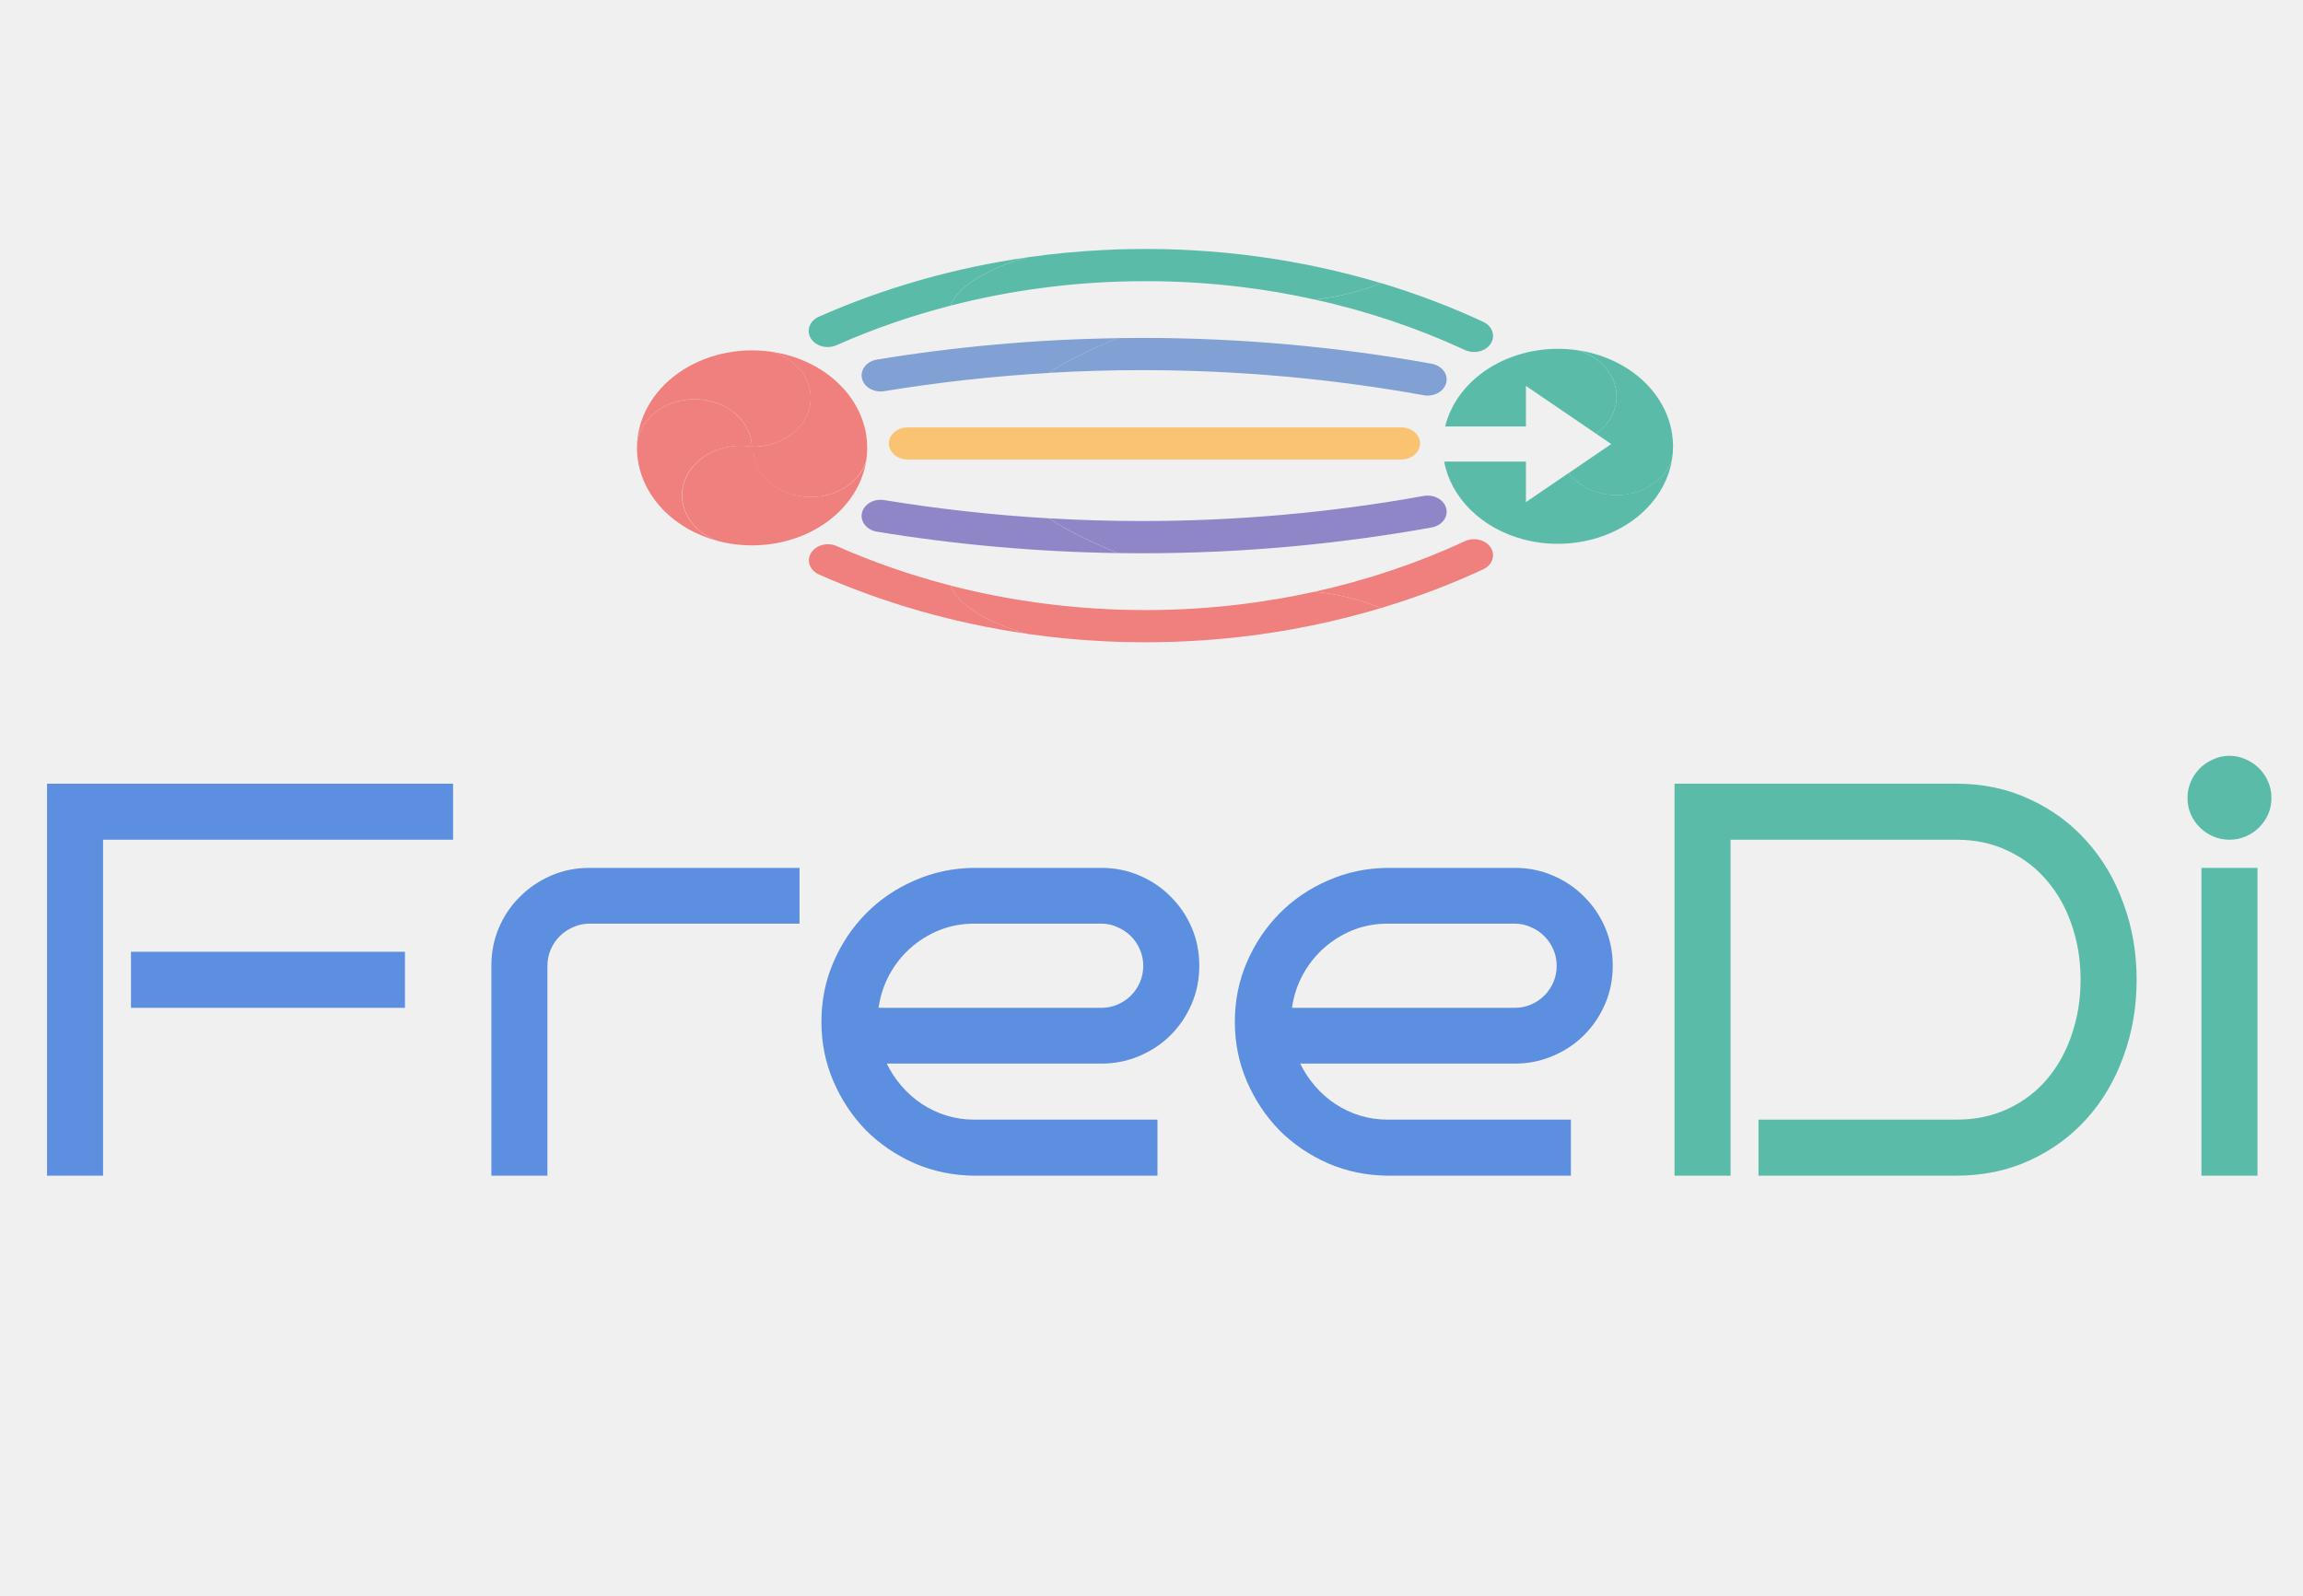
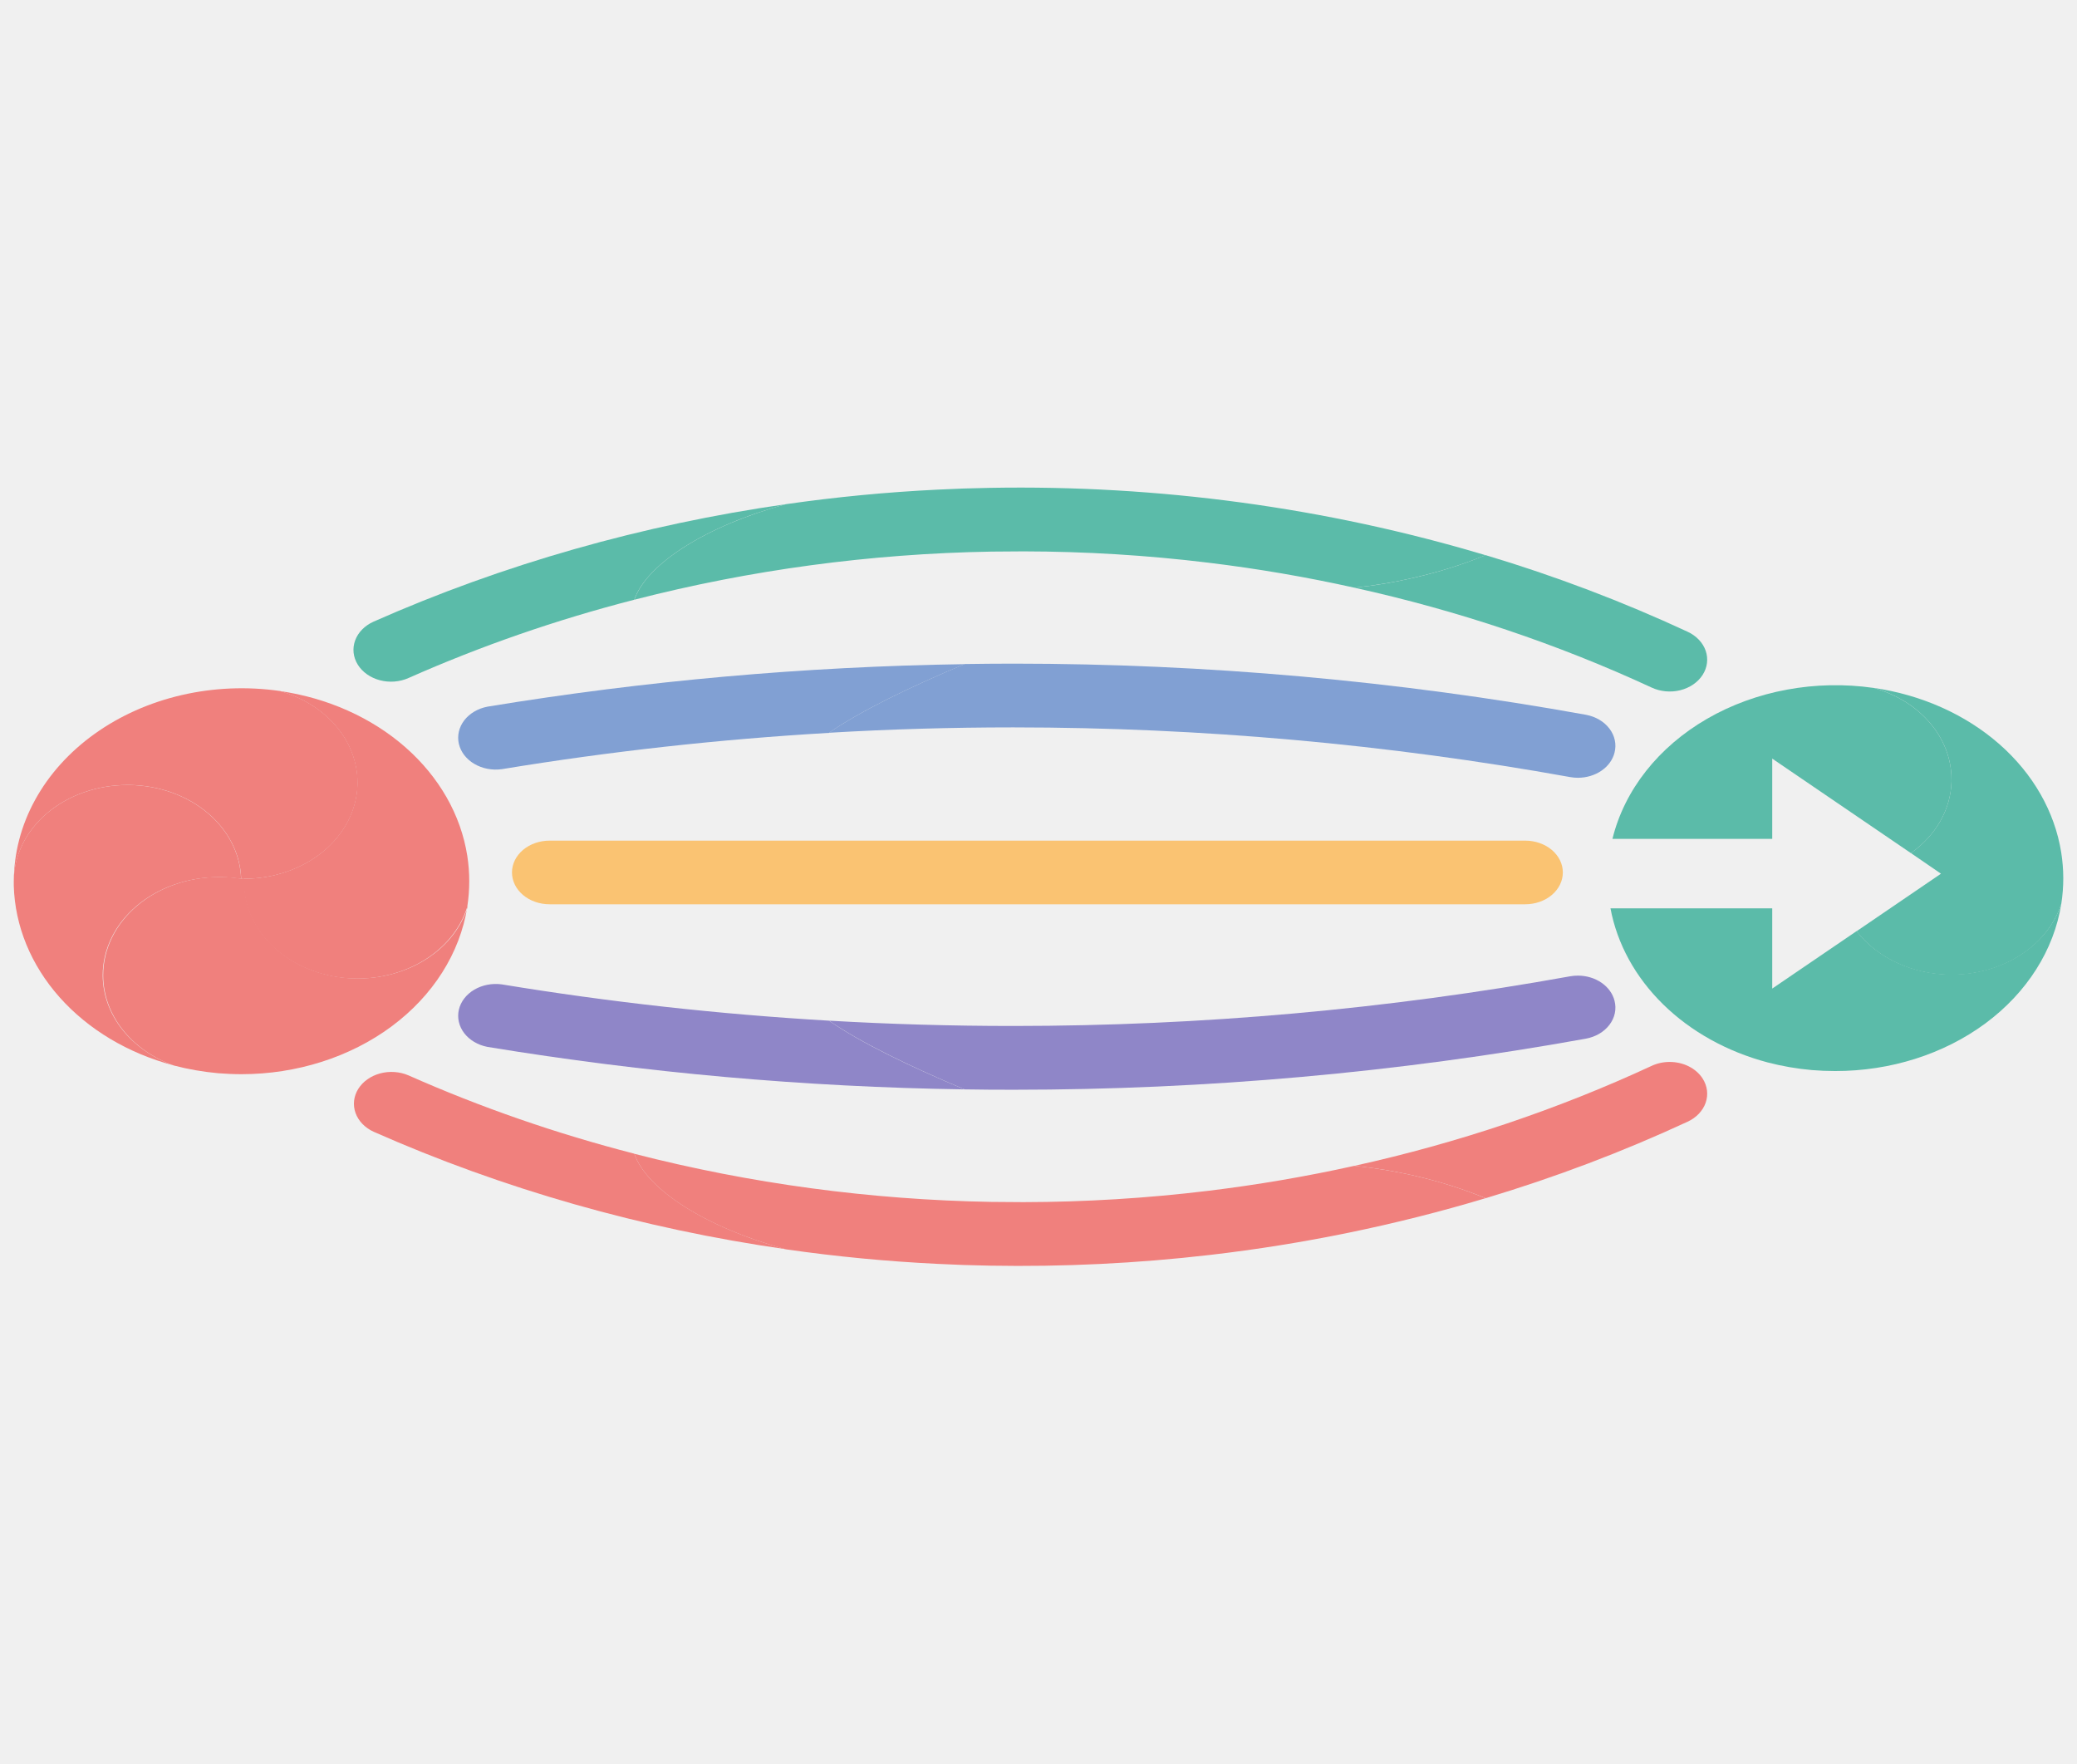
- <svg xmlns="http://www.w3.org/2000/svg" width="329" height="228" viewBox="0 0 329 228" fill="none">
-   <path d="M64.727 119.992H14.727V168H6.719V111.984H64.727V119.992ZM57.852 144.016H18.711V136.008H57.852V144.016ZM114.219 131.984H84.219C83.385 131.984 82.604 132.154 81.875 132.492C81.146 132.805 80.508 133.234 79.961 133.781C79.414 134.328 78.984 134.966 78.672 135.695C78.359 136.424 78.203 137.193 78.203 138V168H70.195V138C70.195 136.047 70.56 134.224 71.289 132.531C72.018 130.839 73.021 129.367 74.297 128.117C75.573 126.841 77.057 125.839 78.75 125.109C80.443 124.38 82.266 124.016 84.219 124.016H114.219V131.984ZM171.328 138C171.328 139.953 170.964 141.776 170.234 143.469C169.505 145.161 168.503 146.646 167.227 147.922C165.977 149.172 164.492 150.161 162.773 150.891C161.081 151.62 159.271 151.984 157.344 151.984H126.68C127.253 153.156 127.969 154.237 128.828 155.227C129.688 156.216 130.651 157.062 131.719 157.766C132.786 158.469 133.945 159.016 135.195 159.406C136.471 159.797 137.799 159.992 139.18 159.992H165.352V168H139.18C136.159 167.974 133.32 167.388 130.664 166.242C128.008 165.07 125.69 163.495 123.711 161.516C121.758 159.51 120.208 157.18 119.062 154.523C117.917 151.867 117.344 149.029 117.344 146.008C117.344 142.987 117.917 140.148 119.062 137.492C120.208 134.836 121.758 132.518 123.711 130.539C125.69 128.534 128.008 126.958 130.664 125.812C133.32 124.641 136.159 124.042 139.18 124.016H157.344C159.271 124.016 161.081 124.38 162.773 125.109C164.492 125.839 165.977 126.841 167.227 128.117C168.503 129.367 169.505 130.839 170.234 132.531C170.964 134.224 171.328 136.047 171.328 138ZM157.344 144.016C158.151 144.016 158.919 143.859 159.648 143.547C160.378 143.234 161.016 142.805 161.562 142.258C162.109 141.711 162.539 141.073 162.852 140.344C163.164 139.615 163.32 138.833 163.32 138C163.32 137.193 163.164 136.424 162.852 135.695C162.539 134.966 162.109 134.328 161.562 133.781C161.016 133.234 160.378 132.805 159.648 132.492C158.919 132.154 158.151 131.984 157.344 131.984H139.18C137.409 131.984 135.742 132.297 134.18 132.922C132.643 133.547 131.263 134.406 130.039 135.5C128.841 136.568 127.839 137.844 127.031 139.328C126.25 140.786 125.742 142.349 125.508 144.016H157.344ZM230.391 138C230.391 139.953 230.026 141.776 229.297 143.469C228.568 145.161 227.565 146.646 226.289 147.922C225.039 149.172 223.555 150.161 221.836 150.891C220.143 151.62 218.333 151.984 216.406 151.984H185.742C186.315 153.156 187.031 154.237 187.891 155.227C188.75 156.216 189.714 157.062 190.781 157.766C191.849 158.469 193.008 159.016 194.258 159.406C195.534 159.797 196.862 159.992 198.242 159.992H224.414V168H198.242C195.221 167.974 192.383 167.388 189.727 166.242C187.07 165.07 184.753 163.495 182.773 161.516C180.82 159.51 179.271 157.18 178.125 154.523C176.979 151.867 176.406 149.029 176.406 146.008C176.406 142.987 176.979 140.148 178.125 137.492C179.271 134.836 180.82 132.518 182.773 130.539C184.753 128.534 187.07 126.958 189.727 125.812C192.383 124.641 195.221 124.042 198.242 124.016H216.406C218.333 124.016 220.143 124.38 221.836 125.109C223.555 125.839 225.039 126.841 226.289 128.117C227.565 129.367 228.568 130.839 229.297 132.531C230.026 134.224 230.391 136.047 230.391 138ZM216.406 144.016C217.214 144.016 217.982 143.859 218.711 143.547C219.44 143.234 220.078 142.805 220.625 142.258C221.172 141.711 221.602 141.073 221.914 140.344C222.227 139.615 222.383 138.833 222.383 138C222.383 137.193 222.227 136.424 221.914 135.695C221.602 134.966 221.172 134.328 220.625 133.781C220.078 133.234 219.44 132.805 218.711 132.492C217.982 132.154 217.214 131.984 216.406 131.984H198.242C196.471 131.984 194.805 132.297 193.242 132.922C191.706 133.547 190.326 134.406 189.102 135.5C187.904 136.568 186.901 137.844 186.094 139.328C185.312 140.786 184.805 142.349 184.57 144.016H216.406Z" fill="#5D8FE1" />
-   <path d="M305.234 139.992C305.234 143.872 304.609 147.518 303.359 150.93C302.135 154.341 300.391 157.31 298.125 159.836C295.859 162.362 293.138 164.354 289.961 165.812C286.81 167.271 283.307 168 279.453 168H251.211V159.992H279.453C282.214 159.992 284.688 159.471 286.875 158.43C289.089 157.388 290.951 155.969 292.461 154.172C293.997 152.349 295.169 150.227 295.977 147.805C296.81 145.357 297.227 142.753 297.227 139.992C297.227 137.232 296.81 134.641 295.977 132.219C295.169 129.797 293.997 127.688 292.461 125.891C290.951 124.068 289.089 122.635 286.875 121.594C284.688 120.526 282.214 119.992 279.453 119.992H247.227V168H239.219V111.984H279.453C283.307 111.984 286.81 112.727 289.961 114.211C293.138 115.669 295.859 117.674 298.125 120.227C300.391 122.753 302.135 125.721 303.359 129.133C304.609 132.518 305.234 136.138 305.234 139.992ZM324.492 114.016C324.492 114.849 324.336 115.63 324.023 116.359C323.711 117.062 323.281 117.688 322.734 118.234C322.188 118.781 321.549 119.211 320.82 119.523C320.091 119.836 319.323 119.992 318.516 119.992C317.682 119.992 316.901 119.836 316.172 119.523C315.443 119.211 314.805 118.781 314.258 118.234C313.711 117.688 313.281 117.062 312.969 116.359C312.656 115.63 312.5 114.849 312.5 114.016C312.5 113.208 312.656 112.44 312.969 111.711C313.281 110.982 313.711 110.344 314.258 109.797C314.805 109.25 315.443 108.82 316.172 108.508C316.901 108.169 317.682 108 318.516 108C319.323 108 320.091 108.169 320.82 108.508C321.549 108.82 322.188 109.25 322.734 109.797C323.281 110.344 323.711 110.982 324.023 111.711C324.336 112.44 324.492 113.208 324.492 114.016ZM322.5 168H314.492V124.016H322.5V168Z" fill="#5BBBA9" />
-   <path d="M107.411 63.821C107.386 63.823 107.36 63.823 107.335 63.821C106.92 63.753 106.498 63.714 106.075 63.704C105.981 63.704 105.888 63.704 105.782 63.704C103.564 63.704 101.436 64.451 99.868 65.779C98.299 67.108 97.418 68.91 97.418 70.789V70.806C97.427 72.194 97.917 73.548 98.827 74.702C99.737 75.856 101.026 76.758 102.536 77.296C99.253 76.425 96.374 74.706 94.305 72.378C92.235 70.051 91.078 67.233 90.996 64.319C90.996 64.215 90.996 64.109 90.996 63.999C90.996 62.157 91.86 60.389 93.399 59.086C94.937 57.783 97.024 57.051 99.199 57.051C99.264 57.051 99.334 57.051 99.398 57.051C101.505 57.092 103.512 57.818 105.004 59.078C106.495 60.338 107.358 62.036 107.411 63.821Z" fill="#F0807D" />
-   <path d="M123.748 65.847C123.219 69.192 121.274 72.261 118.276 74.484C115.278 76.706 111.429 77.932 107.444 77.932C106.876 77.932 106.316 77.907 105.763 77.863C104.676 77.766 103.602 77.58 102.558 77.307C101.046 76.766 99.757 75.86 98.849 74.703C97.941 73.546 97.455 72.187 97.451 70.798V70.78C97.451 68.901 98.332 67.099 99.901 65.77C101.47 64.442 103.597 63.695 105.815 63.695C105.909 63.695 106.003 63.695 106.108 63.695C106.531 63.704 106.953 63.743 107.368 63.812C107.392 63.812 107.418 63.812 107.444 63.812C107.512 63.808 107.579 63.808 107.646 63.812C107.646 63.857 107.646 63.944 107.646 63.988C107.622 65.684 108.331 67.329 109.639 68.613C110.948 69.897 112.765 70.731 114.749 70.958C116.734 71.186 118.748 70.79 120.412 69.847C122.075 68.904 123.275 67.477 123.783 65.837L123.748 65.847Z" fill="#F0807D" />
-   <path d="M123.89 63.998C123.89 64.616 123.842 65.233 123.747 65.846C123.238 67.487 122.039 68.913 120.375 69.856C118.711 70.8 116.697 71.195 114.713 70.968C112.729 70.74 110.911 69.906 109.603 68.622C108.295 67.338 107.586 65.693 107.61 63.998C107.61 63.953 107.61 63.911 107.61 63.864V63.821C109.752 63.822 111.808 63.113 113.341 61.846C114.874 60.579 115.761 58.855 115.813 57.041C115.817 56.982 115.817 56.922 115.813 56.863C115.814 55.401 115.27 53.975 114.259 52.79C113.248 51.605 111.821 50.72 110.182 50.262C113.646 50.758 116.831 52.181 119.272 54.321C121.713 56.461 123.281 59.207 123.747 62.156C123.842 62.767 123.89 63.382 123.89 63.998Z" fill="#F0807D" />
-   <path d="M115.823 56.864C115.828 56.924 115.828 56.983 115.823 57.043C115.771 58.856 114.884 60.581 113.351 61.847C111.819 63.114 109.762 63.823 107.62 63.823H107.418C107.366 62.037 106.504 60.337 105.011 59.076C103.519 57.814 101.51 57.088 99.402 57.048C99.338 57.048 99.268 57.048 99.203 57.048C97.028 57.048 94.941 57.78 93.403 59.083C91.864 60.386 91 62.154 91 63.996C91.001 61.969 91.524 59.967 92.532 58.129C93.54 56.29 95.01 54.661 96.838 53.353C98.667 52.045 100.81 51.091 103.118 50.557C105.427 50.023 107.845 49.922 110.204 50.261C111.842 50.721 113.266 51.607 114.275 52.792C115.284 53.978 115.825 55.403 115.823 56.864Z" fill="#F0807D" />
-   <path d="M159.654 48.324C155.739 49.969 152.168 51.689 149.865 53.288C141.934 53.749 134.044 54.624 126.24 55.908C125.544 56.004 124.83 55.867 124.251 55.525C123.672 55.183 123.273 54.664 123.138 54.077C123.003 53.49 123.143 52.882 123.529 52.381C123.914 51.88 124.515 51.526 125.203 51.394C136.56 49.524 148.087 48.497 159.654 48.324Z" fill="#81A0D3" />
-   <path d="M206.602 54.712C206.474 55.225 206.142 55.684 205.662 56.015C205.182 56.346 204.583 56.527 203.965 56.529C203.774 56.529 203.583 56.513 203.396 56.479C190.188 54.097 176.721 52.895 163.216 52.891H163.14C158.716 52.891 154.293 53.02 149.871 53.278C152.174 51.687 155.73 49.967 159.659 48.314C160.819 48.298 161.979 48.289 163.14 48.287H163.219C177.103 48.29 190.948 49.527 204.527 51.977C204.876 52.041 205.206 52.163 205.499 52.335C205.792 52.507 206.042 52.726 206.234 52.98C206.427 53.234 206.559 53.518 206.622 53.815C206.685 54.112 206.678 54.417 206.602 54.712Z" fill="#81A0D3" />
-   <path d="M200.157 65.664H129.689C128.97 65.664 128.28 65.422 127.771 64.991C127.262 64.56 126.977 63.976 126.977 63.366C126.977 62.757 127.262 62.172 127.771 61.741C128.28 61.31 128.97 61.068 129.689 61.068H200.157C200.877 61.068 201.567 61.31 202.076 61.741C202.584 62.172 202.87 62.757 202.87 63.366C202.87 63.976 202.584 64.56 202.076 64.991C201.567 65.422 200.877 65.664 200.157 65.664Z" fill="#FAC372" />
-   <path d="M146.771 36.772C140.982 38.335 136.69 41.102 135.808 43.673C130.176 45.121 124.718 47.014 119.504 49.326C118.867 49.61 118.123 49.667 117.435 49.486C116.748 49.305 116.174 48.9 115.839 48.361C115.504 47.821 115.436 47.191 115.65 46.608C115.863 46.026 116.341 45.54 116.979 45.256C126.322 41.121 136.376 38.258 146.771 36.772Z" fill="#5BBBA9" />
-   <path d="M212.961 49.102C212.791 49.367 212.56 49.602 212.282 49.791C212.005 49.981 211.686 50.122 211.343 50.206C211.001 50.291 210.642 50.318 210.288 50.284C209.934 50.251 209.59 50.159 209.278 50.013C202.497 46.872 195.286 44.45 187.807 42.801C189.299 42.647 190.776 42.398 192.225 42.057C193.968 41.655 195.664 41.118 197.29 40.451C202.321 41.959 207.199 43.809 211.877 45.983C212.509 46.275 212.978 46.767 213.181 47.352C213.384 47.937 213.305 48.567 212.961 49.102Z" fill="#5BBBA9" />
-   <path d="M197.286 40.458C195.66 41.122 193.964 41.657 192.221 42.056C190.772 42.397 189.295 42.646 187.803 42.801C184.331 42.03 180.809 41.427 177.256 40.996C172.838 40.46 168.38 40.187 163.917 40.18C163.149 40.18 162.375 40.186 161.594 40.197C152.852 40.348 144.177 41.517 135.812 43.672C136.691 41.101 140.986 38.334 146.775 36.77C150.391 36.251 154.037 35.902 157.697 35.723C158.943 35.658 160.207 35.615 161.488 35.594C173.671 35.372 185.8 37.02 197.289 40.458H197.286Z" fill="#5BBBA9" />
-   <path d="M159.654 79.034C155.739 77.388 152.168 75.671 149.865 74.07C141.934 73.608 134.045 72.733 126.24 71.45C125.544 71.354 124.83 71.491 124.251 71.833C123.672 72.175 123.273 72.694 123.138 73.281C123.003 73.868 123.143 74.476 123.529 74.977C123.914 75.478 124.515 75.832 125.203 75.964C136.56 77.834 148.087 78.861 159.654 79.034Z" fill="#8F86C8" />
-   <path d="M206.602 72.633C206.474 72.12 206.142 71.66 205.662 71.33C205.182 70.999 204.583 70.818 203.965 70.816C203.774 70.816 203.584 70.832 203.396 70.864C190.188 73.248 176.721 74.45 163.216 74.452H163.14C158.716 74.452 154.293 74.324 149.871 74.067C152.174 75.658 155.73 77.375 159.659 79.031C160.819 79.05 161.979 79.059 163.14 79.058H163.219C177.103 79.056 190.948 77.82 204.527 75.37C204.876 75.306 205.206 75.185 205.5 75.013C205.793 74.84 206.043 74.621 206.236 74.367C206.428 74.112 206.56 73.828 206.623 73.531C206.685 73.233 206.678 72.928 206.602 72.633Z" fill="#8F86C8" />
-   <path d="M146.773 90.575C140.984 89.011 136.692 86.245 135.81 83.674C130.178 82.225 124.72 80.332 119.506 78.02C118.87 77.746 118.132 77.694 117.452 77.877C116.772 78.06 116.205 78.463 115.872 78.998C115.54 79.533 115.47 80.157 115.678 80.736C115.885 81.314 116.353 81.8 116.981 82.088C126.324 86.224 136.378 89.088 146.773 90.575Z" fill="#F0807D" />
-   <path d="M212.961 78.243C212.728 77.881 212.383 77.578 211.964 77.368C211.545 77.157 211.066 77.046 210.579 77.047C210.124 77.047 209.676 77.145 209.278 77.332C202.498 80.475 195.286 82.9 187.807 84.551C189.299 84.7 190.776 84.944 192.225 85.281C193.968 85.682 195.664 86.22 197.29 86.886C202.32 85.38 207.198 83.533 211.877 81.362C212.509 81.07 212.978 80.578 213.181 79.993C213.384 79.408 213.305 78.778 212.961 78.243Z" fill="#F0807D" />
-   <path d="M197.286 86.888C195.66 86.221 193.964 85.684 192.221 85.282C190.772 84.945 189.295 84.701 187.803 84.553C184.33 85.322 180.809 85.923 177.256 86.354C172.838 86.891 168.38 87.164 163.917 87.173C163.149 87.173 162.375 87.168 161.594 87.156C152.853 87.003 144.178 85.834 135.812 83.682C136.691 86.253 140.986 89.02 146.775 90.583C150.391 91.102 154.037 91.452 157.697 91.63C158.943 91.695 160.207 91.738 161.488 91.759C166.789 91.854 172.09 91.597 177.344 90.99C184.139 90.204 190.822 88.829 197.286 86.888Z" fill="#F0807D" />
-   <path d="M230.941 70.736C229.581 70.736 228.242 70.449 227.045 69.902C225.848 69.355 224.83 68.564 224.083 67.601L217.989 71.751V65.956H206.309C206.788 68.521 208.104 70.922 210.108 72.887C212.111 74.853 214.723 76.305 217.649 77.081C218.694 77.354 219.767 77.54 220.854 77.637C221.408 77.682 221.971 77.706 222.536 77.706C226.523 77.711 230.377 76.489 233.38 74.268C236.384 72.047 238.333 68.978 238.866 65.631C238.386 67.099 237.351 68.392 235.919 69.314C234.488 70.236 232.74 70.736 230.941 70.736Z" fill="#5BBBA9" />
-   <path d="M239.009 63.778C239.008 64.395 238.96 65.012 238.865 65.624C238.452 66.917 237.605 68.082 236.428 68.977C235.252 69.872 233.794 70.46 232.232 70.669C230.67 70.879 229.07 70.702 227.624 70.159C226.178 69.616 224.948 68.731 224.082 67.609L230.176 63.455L228.005 61.966C228.897 61.334 229.62 60.548 230.125 59.661C230.631 58.773 230.907 57.804 230.935 56.819C230.935 56.757 230.935 56.698 230.935 56.638C230.936 55.176 230.392 53.751 229.382 52.566C228.371 51.381 226.945 50.496 225.307 50.037C228.767 50.535 231.949 51.958 234.388 54.097C236.826 56.236 238.393 58.98 238.859 61.926C238.957 62.54 239.007 63.159 239.009 63.778Z" fill="#5BBBA9" />
-   <path d="M225.313 50.04C221.115 49.437 216.803 50.235 213.286 52.268C209.768 54.301 207.317 57.41 206.449 60.942H217.989V55.145L224.083 59.297L228.006 61.969C228.898 61.337 229.621 60.551 230.126 59.664C230.632 58.776 230.908 57.808 230.936 56.823C230.936 56.761 230.936 56.701 230.936 56.641C230.937 55.18 230.394 53.756 229.385 52.571C228.376 51.386 226.951 50.5 225.313 50.04Z" fill="#5BBBA9" />
+ <svg xmlns="http://www.w3.org/2000/svg" width="106" height="90" viewBox="0 0 106 90" fill="none">
+   <g clip-path="url(#clip0_6210_264687)">
+     <path d="M12.303 44.843C12.285 44.844 12.267 44.844 12.249 44.843C11.956 44.795 11.658 44.767 11.359 44.76C11.293 44.76 11.226 44.76 11.152 44.76C9.584 44.76 8.081 45.288 6.972 46.227C5.864 47.166 5.241 48.439 5.241 49.767V49.779C5.248 50.76 5.594 51.717 6.237 52.532C6.88 53.347 7.791 53.985 8.858 54.365C6.538 53.75 4.504 52.535 3.041 50.89C1.579 49.245 0.761 47.254 0.703 45.195C0.703 45.121 0.703 45.046 0.703 44.969C0.703 43.667 1.314 42.418 2.401 41.497C3.488 40.576 4.963 40.059 6.5 40.059C6.546 40.059 6.595 40.059 6.641 40.059C8.129 40.087 9.548 40.6 10.602 41.491C11.656 42.382 12.265 43.582 12.303 44.843Z" fill="#F0807D" />
+     <path d="M23.849 46.274C23.475 48.638 22.101 50.807 19.982 52.378C17.863 53.948 15.143 54.814 12.328 54.815C11.926 54.815 11.53 54.797 11.139 54.766C10.371 54.697 9.612 54.566 8.874 54.373C7.806 53.99 6.895 53.351 6.253 52.533C5.611 51.715 5.268 50.755 5.266 49.773V49.761C5.266 48.433 5.888 47.159 6.997 46.22C8.105 45.281 9.609 44.754 11.176 44.754C11.243 44.754 11.309 44.754 11.383 44.754C11.682 44.76 11.98 44.788 12.274 44.836C12.29 44.836 12.309 44.836 12.328 44.836C12.375 44.834 12.423 44.834 12.47 44.836C12.47 44.868 12.47 44.929 12.47 44.961C12.453 46.159 12.954 47.322 13.879 48.229C14.803 49.136 16.088 49.726 17.49 49.886C18.892 50.047 20.315 49.768 21.491 49.101C22.667 48.434 23.514 47.427 23.874 46.267L23.849 46.274Z" fill="#F0807D" />
+     <path d="M23.948 44.966C23.948 45.403 23.914 45.84 23.847 46.273C23.488 47.432 22.64 48.44 21.464 49.107C20.288 49.773 18.865 50.053 17.463 49.892C16.061 49.731 14.777 49.142 13.852 48.234C12.928 47.327 12.427 46.165 12.444 44.966C12.444 44.935 12.444 44.905 12.444 44.872V44.842C13.957 44.842 15.411 44.341 16.494 43.446C17.577 42.551 18.204 41.332 18.241 40.051C18.244 40.009 18.244 39.967 18.241 39.925C18.241 38.891 17.857 37.884 17.142 37.047C16.428 36.209 15.42 35.584 14.261 35.26C16.709 35.611 18.96 36.616 20.685 38.128C22.41 39.641 23.518 41.581 23.847 43.665C23.914 44.096 23.948 44.531 23.948 44.966Z" fill="#F0807D" />
+     <path d="M18.249 39.926C18.252 39.968 18.252 40.011 18.249 40.053C18.212 41.334 17.585 42.553 16.502 43.448C15.419 44.343 13.965 44.844 12.452 44.844H12.309C12.272 43.582 11.663 42.381 10.608 41.489C9.554 40.598 8.134 40.084 6.645 40.056C6.599 40.056 6.549 40.056 6.504 40.056C4.966 40.056 3.492 40.573 2.405 41.494C1.318 42.415 0.707 43.664 0.707 44.966C0.708 43.534 1.077 42.119 1.79 40.82C2.502 39.521 3.541 38.369 4.833 37.445C6.125 36.521 7.639 35.846 9.271 35.469C10.902 35.092 12.611 35.02 14.278 35.26C15.435 35.585 16.442 36.211 17.154 37.049C17.867 37.887 18.25 38.894 18.249 39.926Z" fill="#F0807D" />
+     <path d="M49.222 33.891C46.457 35.053 43.933 36.269 42.306 37.398C36.701 37.724 31.125 38.342 25.611 39.25C25.118 39.318 24.614 39.221 24.205 38.979C23.796 38.738 23.513 38.371 23.418 37.956C23.323 37.541 23.422 37.111 23.694 36.757C23.967 36.404 24.391 36.153 24.878 36.06C32.903 34.739 41.049 34.013 49.222 33.891Z" fill="#81A0D3" />
+     <path d="M82.398 38.406C82.308 38.768 82.073 39.093 81.734 39.326C81.395 39.56 80.972 39.688 80.535 39.689C80.4 39.69 80.265 39.678 80.133 39.654C70.799 37.971 61.282 37.121 51.739 37.118H51.685C48.559 37.118 45.433 37.209 42.309 37.392C43.936 36.268 46.449 35.053 49.225 33.885C50.045 33.873 50.865 33.866 51.685 33.865H51.741C61.552 33.867 71.336 34.741 80.932 36.473C81.178 36.518 81.412 36.604 81.619 36.725C81.826 36.847 82.002 37.002 82.139 37.182C82.275 37.361 82.368 37.562 82.412 37.772C82.457 37.982 82.452 38.197 82.398 38.406Z" fill="#81A0D3" />
+     <path d="M77.843 46.144H28.046C27.538 46.144 27.05 45.973 26.69 45.669C26.331 45.364 26.129 44.951 26.129 44.52C26.129 44.09 26.331 43.677 26.69 43.372C27.05 43.068 27.538 42.897 28.046 42.897H77.843C78.352 42.897 78.839 43.068 79.199 43.372C79.558 43.677 79.76 44.09 79.76 44.52C79.76 44.951 79.558 45.364 79.199 45.669C78.839 45.973 78.352 46.144 77.843 46.144Z" fill="#FAC372" />
+     <path d="M40.118 25.727C36.027 26.831 32.994 28.787 32.37 30.604C28.391 31.627 24.534 32.965 20.849 34.598C20.399 34.799 19.873 34.84 19.387 34.712C18.902 34.584 18.496 34.298 18.259 33.916C18.023 33.535 17.974 33.09 18.126 32.678C18.277 32.267 18.614 31.923 19.065 31.722C25.667 28.8 32.772 26.777 40.118 25.727Z" fill="#5BBBA9" />
+     <path d="M86.893 34.441C86.772 34.629 86.609 34.794 86.413 34.928C86.217 35.062 85.992 35.162 85.75 35.222C85.508 35.282 85.254 35.3 85.004 35.277C84.754 35.253 84.511 35.188 84.29 35.085C79.499 32.866 74.403 31.154 69.117 29.989C70.172 29.88 71.216 29.704 72.239 29.463C73.471 29.179 74.669 28.799 75.819 28.328C79.374 29.393 82.821 30.701 86.127 32.237C86.573 32.444 86.905 32.792 87.049 33.205C87.192 33.618 87.136 34.063 86.893 34.441Z" fill="#5BBBA9" />
+     <path d="M75.816 28.332C74.667 28.801 73.469 29.179 72.237 29.461C71.213 29.703 70.169 29.878 69.115 29.988C66.661 29.443 64.173 29.017 61.662 28.713C58.539 28.333 55.39 28.141 52.236 28.136C51.693 28.136 51.146 28.14 50.594 28.148C44.417 28.254 38.286 29.08 32.375 30.603C32.996 28.786 36.031 26.831 40.122 25.726C42.677 25.359 45.253 25.112 47.84 24.986C48.721 24.94 49.614 24.91 50.519 24.895C59.128 24.738 67.699 25.902 75.818 28.332H75.816Z" fill="#5BBBA9" />
+     <path d="M49.222 55.591C46.457 54.429 43.933 53.215 42.306 52.084C36.701 51.757 31.125 51.139 25.611 50.232C25.118 50.164 24.614 50.261 24.205 50.503C23.796 50.744 23.513 51.111 23.418 51.526C23.323 51.941 23.422 52.371 23.694 52.725C23.967 53.078 24.391 53.329 24.878 53.422C32.903 54.743 41.049 55.469 49.222 55.591Z" fill="#8F86C8" />
+     <path d="M82.398 51.069C82.308 50.707 82.073 50.382 81.734 50.148C81.395 49.914 80.972 49.786 80.535 49.785C80.4 49.785 80.265 49.796 80.133 49.819C70.799 51.503 61.282 52.353 51.739 52.354H51.685C48.559 52.354 45.433 52.264 42.309 52.083C43.936 53.207 46.449 54.42 49.225 55.59C50.045 55.604 50.865 55.61 51.685 55.609H51.741C61.552 55.608 71.336 54.734 80.932 53.003C81.179 52.958 81.412 52.872 81.619 52.751C81.827 52.629 82.003 52.474 82.139 52.294C82.276 52.114 82.369 51.913 82.413 51.703C82.457 51.493 82.452 51.277 82.398 51.069Z" fill="#8F86C8" />
+     <path d="M40.119 63.748C36.028 62.644 32.995 60.688 32.372 58.871C28.392 57.848 24.535 56.51 20.851 54.877C20.401 54.682 19.88 54.646 19.399 54.775C18.919 54.905 18.518 55.189 18.283 55.567C18.048 55.945 17.999 56.386 18.145 56.795C18.292 57.204 18.623 57.547 19.066 57.751C25.669 60.674 32.773 62.698 40.119 63.748Z" fill="#F0807D" />
+     <path d="M86.893 55.035C86.728 54.779 86.485 54.565 86.188 54.416C85.892 54.267 85.554 54.189 85.21 54.19C84.888 54.189 84.572 54.259 84.29 54.391C79.499 56.612 74.403 58.326 69.117 59.493C70.172 59.597 71.215 59.77 72.239 60.008C73.471 60.292 74.669 60.672 75.819 61.143C79.373 60.078 82.82 58.773 86.127 57.239C86.573 57.033 86.905 56.684 87.049 56.271C87.192 55.858 87.136 55.413 86.893 55.035Z" fill="#F0807D" />
+     <path d="M75.816 61.143C74.667 60.672 73.469 60.292 72.237 60.008C71.213 59.77 70.169 59.597 69.115 59.492C66.661 60.036 64.172 60.461 61.662 60.766C58.539 61.145 55.39 61.338 52.236 61.344C51.693 61.344 51.146 61.34 50.594 61.332C44.417 61.224 38.287 60.398 32.375 58.877C32.996 60.694 36.031 62.649 40.122 63.754C42.677 64.121 45.253 64.368 47.84 64.494C48.721 64.54 49.614 64.57 50.519 64.585C54.265 64.652 58.011 64.471 61.724 64.041C66.526 63.486 71.248 62.514 75.816 61.143Z" fill="#F0807D" />
+     <path d="M99.599 49.728C98.637 49.729 97.691 49.526 96.845 49.14C95.999 48.753 95.28 48.194 94.752 47.514L90.446 50.446V46.351H82.191C82.53 48.163 83.46 49.86 84.876 51.249C86.292 52.638 88.138 53.664 90.206 54.213C90.944 54.406 91.702 54.537 92.471 54.605C92.862 54.637 93.259 54.654 93.659 54.654C96.476 54.658 99.199 53.794 101.322 52.225C103.444 50.655 104.822 48.486 105.199 46.121C104.859 47.158 104.128 48.073 103.116 48.724C102.105 49.376 100.869 49.728 99.599 49.728Z" fill="#5BBBA9" />
+     <path d="M105.3 44.812C105.3 45.248 105.266 45.684 105.199 46.116C104.906 47.03 104.308 47.853 103.477 48.486C102.645 49.118 101.615 49.533 100.511 49.682C99.407 49.83 98.276 49.705 97.255 49.321C96.233 48.938 95.364 48.312 94.752 47.519L99.058 44.584L97.524 43.532C98.155 43.085 98.666 42.529 99.023 41.902C99.38 41.275 99.575 40.59 99.594 39.894C99.594 39.85 99.594 39.808 99.594 39.766C99.595 38.733 99.211 37.726 98.497 36.889C97.783 36.051 96.775 35.426 95.617 35.102C98.063 35.454 100.311 36.459 102.035 37.971C103.758 39.482 104.865 41.421 105.195 43.503C105.263 43.937 105.299 44.374 105.3 44.812Z" fill="#5BBBA9" />
+     <path d="M95.622 35.104C92.655 34.677 89.608 35.242 87.122 36.678C84.636 38.115 82.904 40.312 82.291 42.808H90.446V38.711L94.752 41.645L97.524 43.534C98.155 43.087 98.666 42.532 99.023 41.904C99.38 41.277 99.575 40.593 99.595 39.897C99.595 39.853 99.595 39.811 99.595 39.769C99.596 38.736 99.212 37.729 98.499 36.892C97.786 36.054 96.779 35.429 95.622 35.104Z" fill="#5BBBA9" />
+   </g>
+   <defs>
+     <clipPath id="clip0_6210_264687">
+       <rect width="106" height="89.788" fill="white" />
+     </clipPath>
+   </defs>
</svg>
